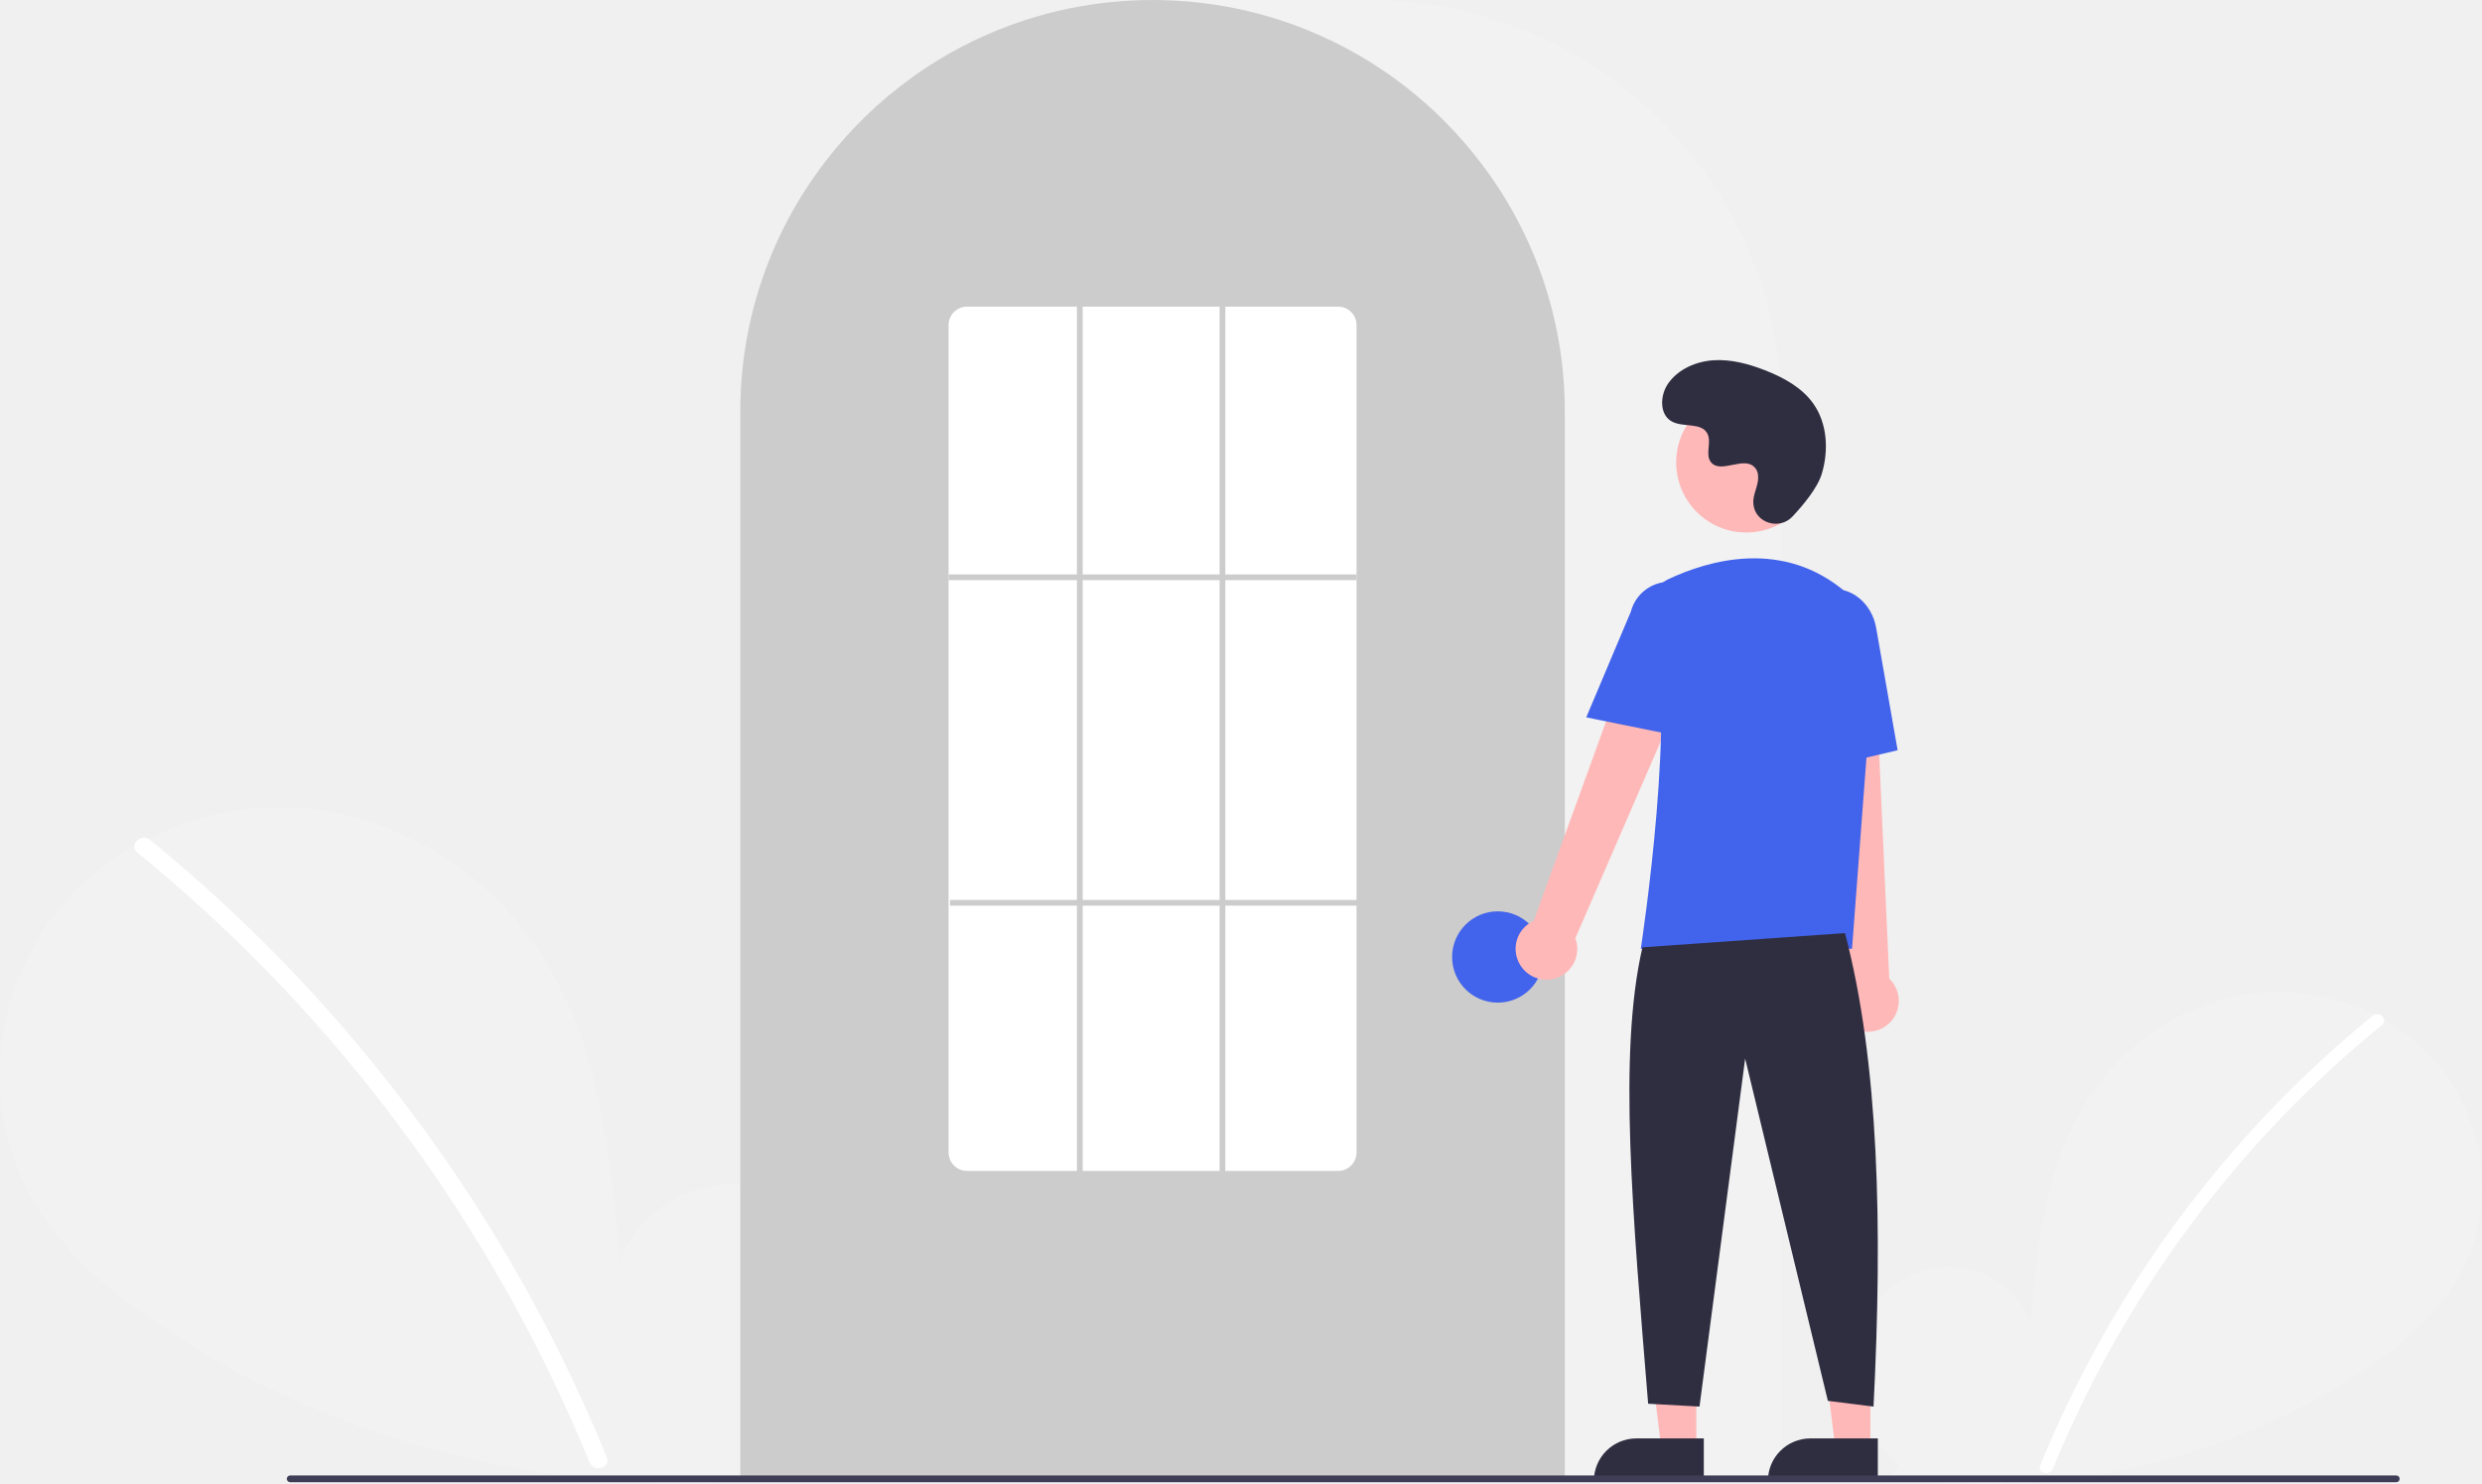
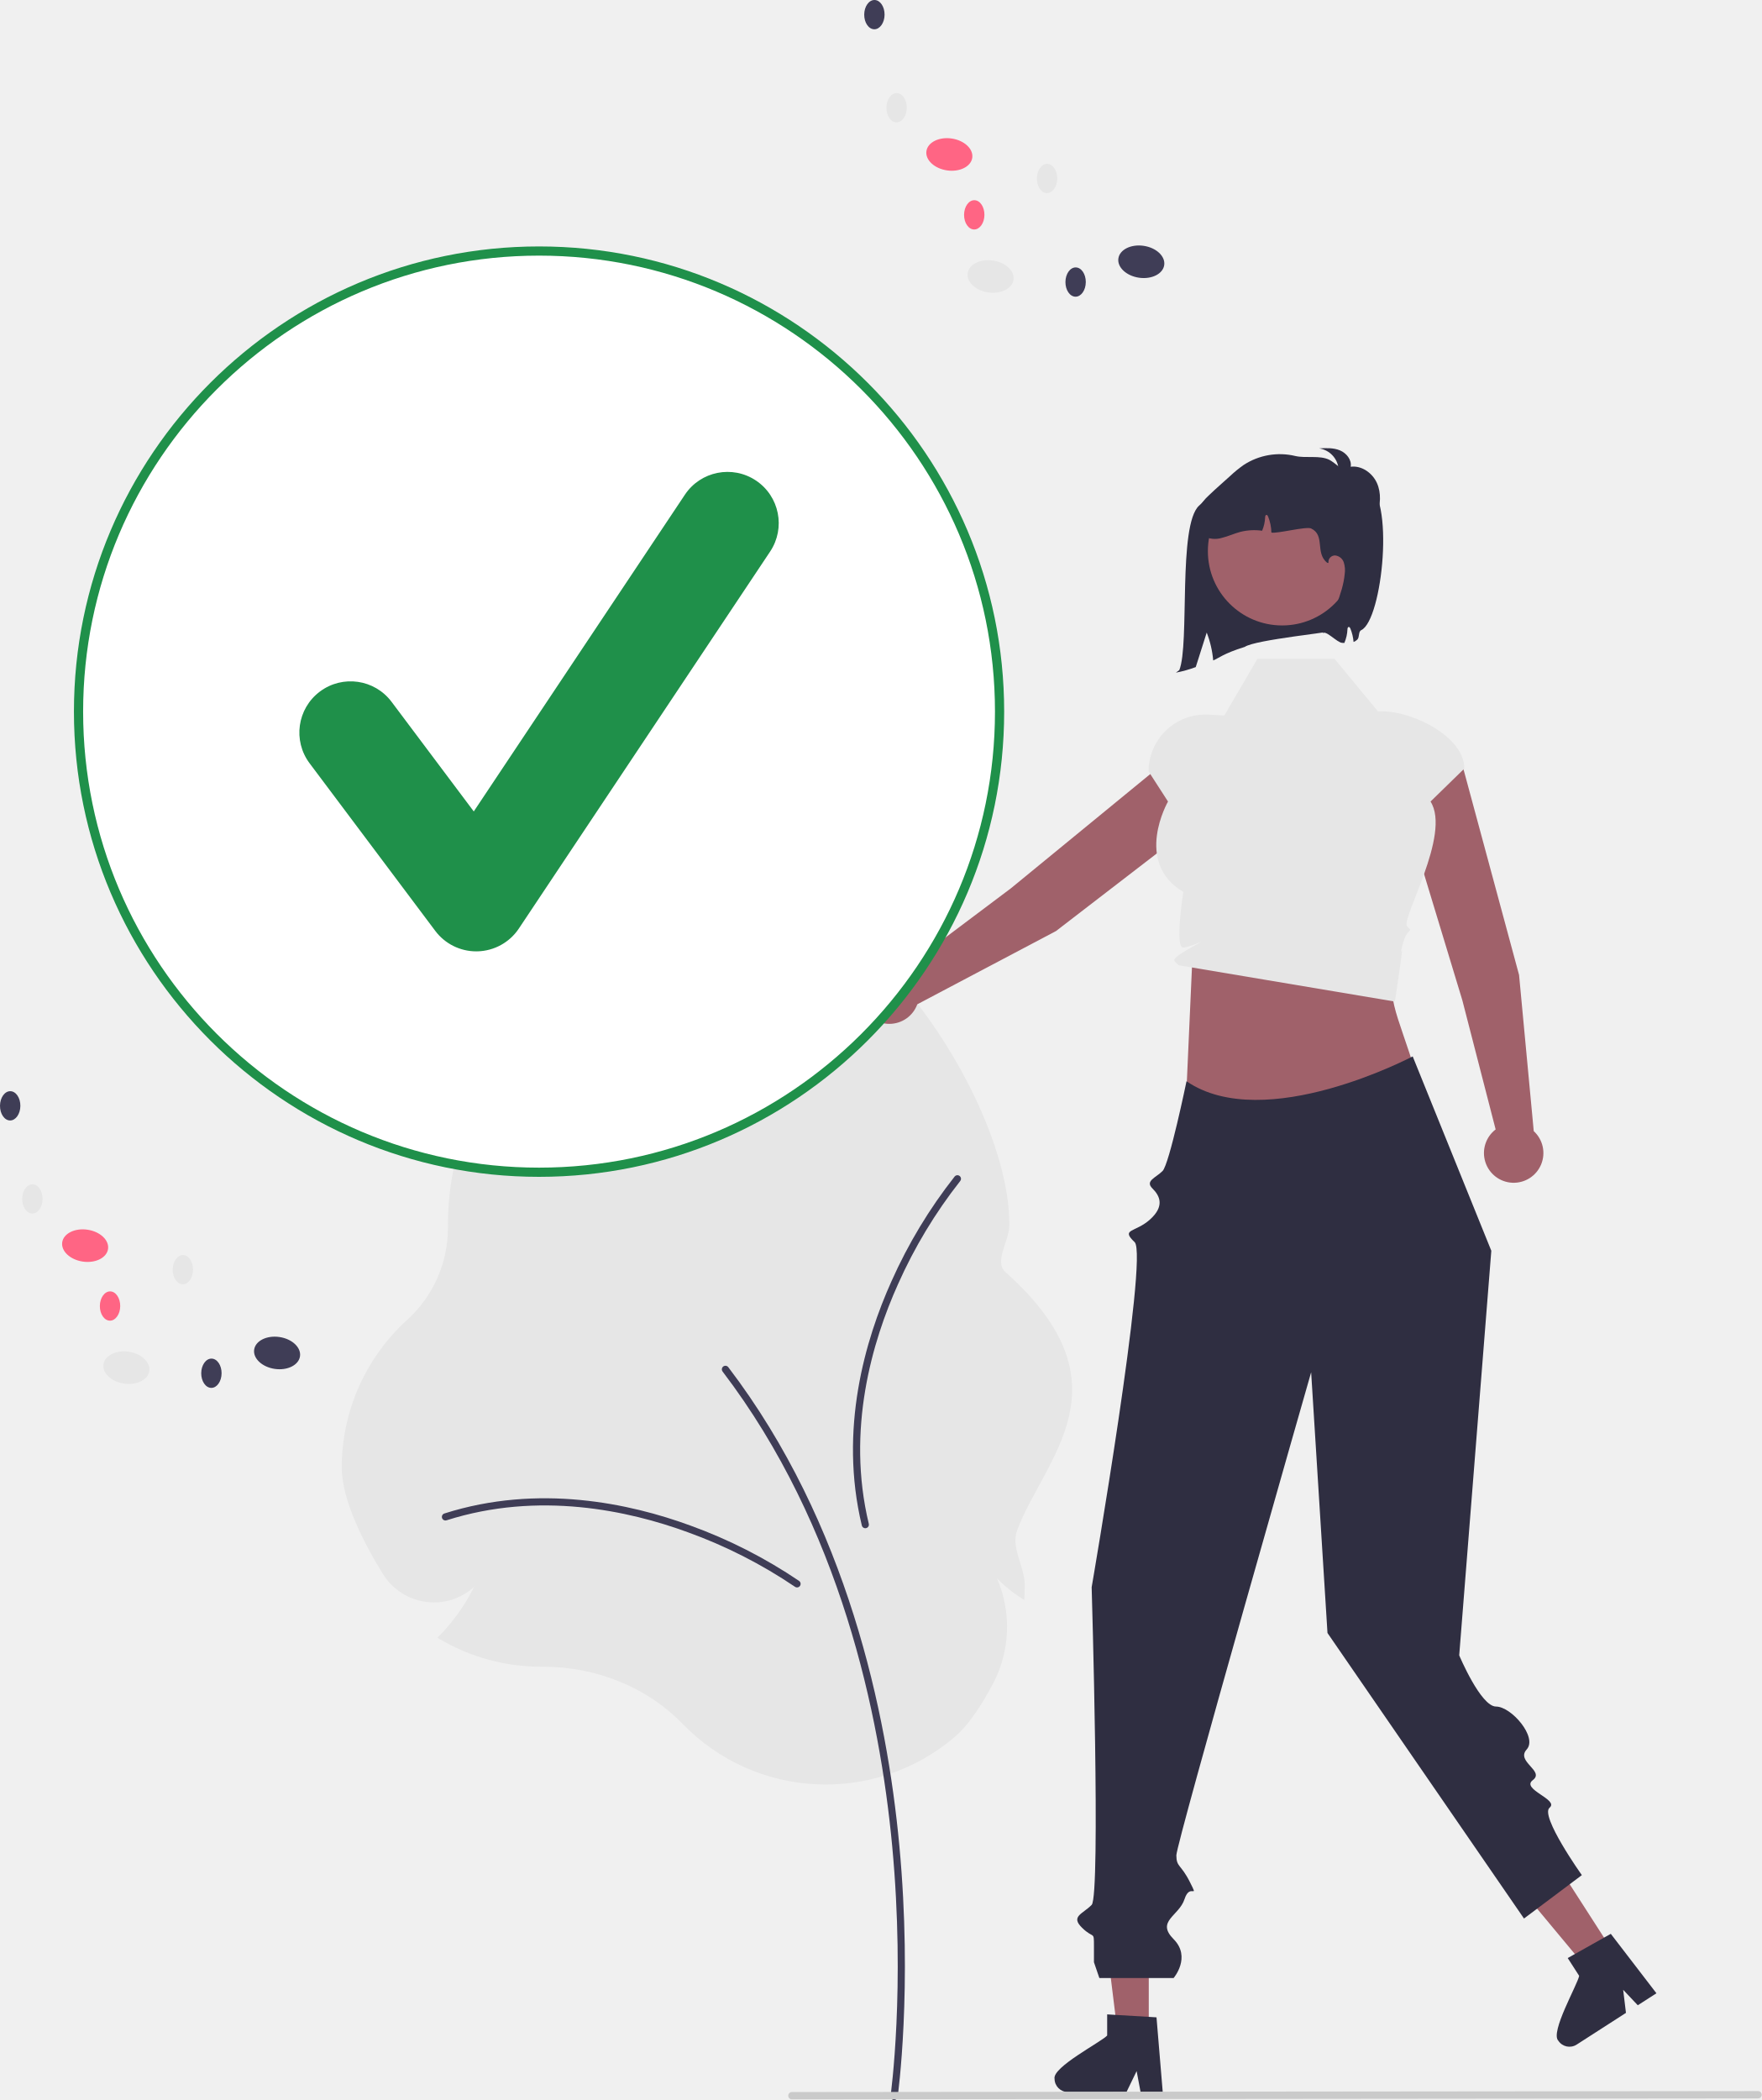
- <svg xmlns="http://www.w3.org/2000/svg" data-name="Layer 1" width="870" height="520.139" viewBox="0 0 870 520.139">
-   <path d="M831.092,704.187c-11.138-9.412-17.904-24.28-16.13-38.754s12.764-27.78,27.018-30.854,30.504,5.435,34.834,19.359c2.383-26.846,5.129-54.818,19.402-77.68,12.924-20.701,35.309-35.514,59.569-38.164s49.803,7.359,64.933,26.507,18.835,46.985,8.238,68.969c-7.806,16.195-22.188,28.247-37.257,38.052a240.452,240.452,0,0,1-164.454,35.977Z" transform="translate(-165 -189.9307)" fill="#f2f2f2" />
-   <path d="M996.728,546.01a393.414,393.414,0,0,0-54.826,54.442,394.561,394.561,0,0,0-61.752,103.194c-1.112,2.725,3.313,3.911,4.412,1.216A392.342,392.342,0,0,1,999.963,549.245c2.284-1.86-.97-5.08-3.236-3.236Z" transform="translate(-165 -189.9307)" fill="#fff" />
-   <path d="M445.067,701.63c15.299-12.927,24.591-33.348,22.154-53.228s-17.531-38.156-37.11-42.377-41.897,7.464-47.844,26.59c-3.273-36.873-7.044-75.292-26.648-106.693-17.751-28.433-48.497-48.778-81.818-52.418s-68.404,10.107-89.185,36.407-25.869,64.535-11.315,94.729c10.722,22.243,30.475,38.797,51.172,52.264,66.03,42.965,147.939,60.884,225.877,49.415" transform="translate(-165 -189.9307)" fill="#f2f2f2" />
-   <path d="M217.567,484.373a540.355,540.355,0,0,1,75.304,74.777A548.076,548.076,0,0,1,352.257,647.04a545.835,545.835,0,0,1,25.43,53.846c1.527,3.743-4.55,5.372-6.06,1.671a536.36,536.36,0,0,0-49.009-92.727A539.734,539.734,0,0,0,256.889,528.632a538.441,538.441,0,0,0-43.766-39.815c-3.138-2.555,1.332-6.978,4.444-4.444Z" transform="translate(-165 -189.9307)" fill="#fff" />
-   <path d="M789.5,708.931h-365v-374.5c0-79.678,64.822-144.5,144.5-144.5h76c79.677,0,144.5,64.822,144.5,144.5Z" transform="translate(-165 -189.9307)" fill="#f2f2f2" />
-   <path d="M713.5,708.931h-289v-374.5a143.382,143.382,0,0,1,27.596-84.944c.664-.905,1.326-1.798,2.009-2.681a144.466,144.466,0,0,1,30.754-29.851c.66-.48,1.322-.952,1.994-1.423a144.16,144.16,0,0,1,31.472-16.459c.661-.25,1.334-.501,2.007-.742a144.02,144.02,0,0,1,31.108-7.336c.658-.09,1.333-.16,2.008-.23a146.288,146.288,0,0,1,31.105,0c.673.07,1.349.141,2.014.231a143.995,143.995,0,0,1,31.1,7.335c.673.241,1.346.492,2.009.743a143.799,143.799,0,0,1,31.106,16.216c.672.461,1.344.933,2.006,1.405a145.987,145.987,0,0,1,18.384,15.564,144.305,144.305,0,0,1,12.724,14.551c.681.88,1.343,1.773,2.005,2.677A143.382,143.382,0,0,1,713.5,334.431Z" transform="translate(-165 -189.9307)" fill="#ccc" />
-   <circle cx="525" cy="335.5" r="16" fill="#4263eb" />
-   <polygon points="594.599 507.783 582.339 507.783 576.506 460.495 594.601 460.496 594.599 507.783" fill="#ffb8b8" />
-   <path d="M573.582,504.28h23.644a0,0,0,0,1,0,0v14.887a0,0,0,0,1,0,0H558.695a0,0,0,0,1,0,0v0a14.887,14.887,0,0,1,14.887-14.887Z" fill="#2f2e41" />
-   <polygon points="655.599 507.783 643.339 507.783 637.506 460.495 655.601 460.496 655.599 507.783" fill="#ffb8b8" />
-   <path d="M634.582,504.28h23.644a0,0,0,0,1,0,0v14.887a0,0,0,0,1,0,0H619.695a0,0,0,0,1,0,0v0a14.887,14.887,0,0,1,14.887-14.887Z" fill="#2f2e41" />
-   <path d="M698.098,528.6a10.743,10.743,0,0,1,4.511-15.843l41.676-114.867L764.791,409.082,717.206,518.853a10.801,10.801,0,0,1-19.109,9.748Z" transform="translate(-165 -189.9307)" fill="#ffb8b8" />
-   <path d="M814.336,550.184a10.743,10.743,0,0,1-2.893-16.217L798.533,412.458l23.338,1.066L827.236,533.045a10.801,10.801,0,0,1-12.9,17.139Z" transform="translate(-165 -189.9307)" fill="#ffb8b8" />
-   <circle cx="612.106" cy="162.123" r="24.561" fill="#ffb8b8" />
-   <path d="M814.18,522.549H740.133l.089-.576c.133-.861,13.197-86.439,3.562-114.436a11.813,11.813,0,0,1,6.069-14.584h0c13.772-6.485,40.208-14.471,62.52,4.909a28.234,28.234,0,0,1,9.459,23.396Z" transform="translate(-165 -189.9307)" fill="#4263eb" />
-   <path d="M754.354,448.181,721.018,441.418l15.626-37.03a13.997,13.997,0,0,1,27.106,6.998Z" transform="translate(-165 -189.9307)" fill="#4263eb" />
-   <path d="M797.05,460.739l-2.004-45.941c-1.52-8.636,3.424-16.8,11.027-18.135,7.605-1.33,15.032,4.66,16.558,13.36l7.533,42.928Z" transform="translate(-165 -189.9307)" fill="#4263eb" />
-   <path d="M811.716,517.049c11.915,45.377,13.214,103.069,10,166l-16-2-29-120-16,122-18-1c-5.377-66.03-10.613-122.715-2-160Z" transform="translate(-165 -189.9307)" fill="#2f2e41" />
-   <path d="M793.289,371.035c-4.582,4.881-13.091,2.261-13.688-4.407a8.055,8.055,0,0,1,.01-1.556c.308-2.954,2.015-5.635,1.606-8.754a4.59,4.59,0,0,0-.84-2.149c-3.651-4.889-12.222,2.187-15.668-2.239-2.113-2.714.371-6.987-1.251-10.021-2.14-4.004-8.479-2.029-12.454-4.221-4.423-2.439-4.158-9.225-1.247-13.353,3.551-5.034,9.776-7.72,15.923-8.107s12.253,1.275,17.992,3.511c6.521,2.541,12.988,6.054,17.001,11.788,4.88,6.973,5.35,16.348,2.909,24.502C802.098,360.99,797.031,367.049,793.289,371.035Z" transform="translate(-165 -189.9307)" fill="#2f2e41" />
-   <path d="M1004.982,709.574h-738.294a1.191,1.191,0,0,1,0-2.381h738.294a1.191,1.191,0,0,1,0,2.381Z" transform="translate(-165 -189.9307)" fill="#3f3d56" />
-   <path d="M634,600.431H504a6.465,6.465,0,0,1-6.5-6.415V303.846a6.465,6.465,0,0,1,6.5-6.415H634a6.465,6.465,0,0,1,6.5,6.415V594.015A6.465,6.465,0,0,1,634,600.431Z" transform="translate(-165 -189.9307)" fill="#fff" />
-   <rect x="332.5" y="201.39" width="143" height="2" fill="#ccc" />
-   <rect x="333" y="315.5" width="143" height="2" fill="#ccc" />
-   <rect x="377.5" y="107.5" width="2" height="304" fill="#ccc" />
-   <rect x="427.5" y="107.5" width="2" height="304" fill="#ccc" />
+ <svg xmlns="http://www.w3.org/2000/svg" data-name="Layer 1" width="574.903" height="685.123" viewBox="0 0 574.903 685.123">
+   <path d="M535.214,669.761C523.774,657.964,507.197,651.198,489.732,651.198l-.674.002a64.944,64.944,0,0,1-32.739-8.841l-1.034-.603.833-.858a63.301,63.301,0,0,0,11.163-15.805,19.141,19.141,0,0,1-15.448,4.99,19.6,19.6,0,0,1-14.389-9.216c-6.104-9.904-13.38-23.957-13.38-34.662a65.142,65.142,0,0,1,21.252-48.069,40.565,40.565,0,0,0,13.4-30.246l-.003-.811a92.001,92.001,0,0,1,2.731-22.263l.184-.735.757.026a62.195,62.195,0,0,0,14.543-1.218,49.089,49.089,0,0,1-13.043-3.469l-.814-.329.276-.834c19.04-11.789,62.02-5.684,86.966-62.76,20.228-46.281,91.6,41.084,91.6,91.583,0,5.153-5.1,11.962-1.282,15.368,41.267,36.816,12.793,60.458,3.816,84.246-2.13,5.644,2.488,11.84,2.488,17.947,0,1.036-.026,2.106-.079,3.179l-.079,1.65-1.376-.916a45.575,45.575,0,0,1-7.526-6.173,39.718,39.718,0,0,1-1.26,34.289c-4.325,8.162-8.509,14.006-12.435,17.367a64.93,64.93,0,0,1-88.969-4.275Z" transform="translate(-312.5483 -107.4383)" fill="#e6e6e6" />
+   <path d="M604.304,792.562a1.169,1.169,0,0,0,1.156-1.004c.05-.349,4.914-35.429.545-82.053-4.034-43.058-16.99-105.076-55.801-156.011a1.169,1.169,0,1,0-1.859,1.417c38.475,50.495,51.327,112.058,55.333,154.812,4.343,46.352-.483,81.159-.532,81.505a1.17,1.17,0,0,0,1.159,1.334Z" transform="translate(-312.5483 -107.4383)" fill="#3f3d56" />
+   <path d="M572.632,625.34a1.169,1.169,0,0,0,.688-2.114,161.099,161.099,0,0,0-35.565-18.104c-19.622-7.184-49.46-13.696-80.177-3.92a1.169,1.169,0,1,0,.709,2.227c30.088-9.575,59.385-3.171,78.664,3.888a158.452,158.452,0,0,1,34.994,17.8A1.164,1.164,0,0,0,572.632,625.34Z" transform="translate(-312.5483 -107.4383)" fill="#3f3d56" />
+   <path d="M626.129,492.1a1.169,1.169,0,0,0-2.059-.839,161.099,161.099,0,0,0-20.619,34.169c-8.578,19.053-17.222,48.345-9.684,79.687a1.169,1.169,0,1,0,2.273-.547c-7.384-30.7,1.114-59.459,9.543-78.18a158.452,158.452,0,0,1,20.274-33.622A1.164,1.164,0,0,0,626.129,492.1Z" transform="translate(-312.5483 -107.4383)" fill="#3f3d56" />
+   <path d="M851.583,791.324H758.534l-.4-.726c-1.19-2.158-2.338-4.444-3.412-6.793-9.585-20.519-13.636-43.988-17.21-64.693L734.821,703.505a9.636,9.636,0,0,1,15.169-9.427q21.211,15.435,42.439,30.839c5.358,3.899,11.478,8.411,17.339,13.288.565-2.746,1.157-5.501,1.748-8.217a9.643,9.643,0,0,1,17.61-3.045l10.887,17.491c7.94,12.773,14.949,25.36,13.521,38.936a2.122,2.122,0,0,1-.037.493,30.693,30.693,0,0,1-1.58,6.536Z" transform="translate(-312.5483 -107.4383)" fill="#f0f0f0" />
+   <path d="M808.232,425.513l-17.958-66.467a11.113,11.113,0,0,0-13.48-7.834l0,0a11.113,11.113,0,0,0-7.843,14.092l20.77,68.471,10.867,42.138a9.698,9.698,0,1,0,12.434.555Z" transform="translate(-312.5483 -107.4383)" fill="#a0616a" />
+   <path d="M657.122,411.198l54.563-41.991a11.113,11.113,0,0,0,2.089-15.451l0,0a11.113,11.113,0,0,0-16.02-1.863L642.414,397.249l-34.788,26.143a9.698,9.698,0,1,0,4.238,11.702Z" transform="translate(-312.5483 -107.4383)" fill="#a0616a" />
+   <path d="M701.593,420.851l-2.405,53.714,75.516-16.413c-6.428-21.584-10.798-25.265-5.968-40.286Z" transform="translate(-312.5483 -107.4383)" fill="#a0616a" />
+   <path d="M748.026,322.378H722.863l-10.806,18.491-5.149-.284a18.55,18.55,0,0,0-19.573,18.522v0l6.344,9.833s-11.346,19.773,4.998,29.501c0,0-2.915,18.328,0,18.131s9.629-3.927,2.915-.197-6.213,4.231-5.345,5.1l.869.869L767.717,434.198s2.065-13.686,2.288-16.128-1.27,3.527.223-2.441,3.73-3.73,1.492-5.968,14.501-29.966,7.624-40.721l11.027-10.755v0c0-10.317-16.57-18.68-26.887-18.68h-1.322Z" transform="translate(-312.5483 -107.4383)" fill="#e6e6e6" />
+   <polygon points="374.852 663.178 364.667 663.178 359.822 623.895 374.853 623.896 374.852 663.178" fill="#a0616a" />
+   <path d="M656.661,785.643a4.332,4.332,0,0,0,4.304,4.313H680.137l.594-1.231,2.712-5.596,1.05,5.596.232,1.231h7.231l-.103-1.24-1.928-23.123-2.522-.155-10.899-.646-2.677-.164v6.904C671.795,773.694,655.852,781.864,656.661,785.643Z" transform="translate(-312.5483 -107.4383)" fill="#2f2e41" />
+   <polygon points="526.21 636.502 517.645 642.012 492.317 611.596 504.959 603.465 526.21 636.502" fill="#a0616a" />
+   <path d="M821.037,773.209a4.332,4.332,0,0,0,5.953,1.298l16.124-10.372-.166-1.357-.747-6.173,3.911,4.138.862.91,6.082-3.912-.758-.987-14.132-18.403-2.205,1.234-9.515,5.354-2.34,1.311,3.735,5.806C827.3,754.971,818.312,770.468,821.037,773.209Z" transform="translate(-312.5483 -107.4383)" fill="#2f2e41" />
+   <path d="M886.267,792.042l-315.358.307a1.191,1.191,0,0,1,0-2.381l315.358-.307a1.191,1.191,0,0,1,0,2.381Z" transform="translate(-312.5483 -107.4383)" fill="#cacaca" />
+   <path d="M773.52,452.085s-48.271,25.533-73.803,8.113c0,0-5.585,27.05-7.823,29.288s-5.804,3.213-3.275,5.71,3.937,5.868-.87,10.151-9.6,2.924-4.966,7.333-14.016,112.584-14.016,112.584,2.984,100.598,0,103.64-6.973,3.724-3.113,7.486,3.859.844,3.859,6.034v5.189l1.766,5.158H695.502s5.846-6.791,0-12.688,1.779-7.512,3.562-13.046,4.767.434,1.783-5.534-4.417-4.833-4.447-8.758,43.986-157.607,43.986-157.607l5.331,85.061,64.125,93.156,18.875-14.156s-13.742-19.345-10.529-22.005-9.471-5.995-5.471-8.995-5.629-6.023-2-10-5-14-10-14-12.017-16.708-12.017-16.708l10.475-131.992Z" transform="translate(-312.5483 -107.4383)" fill="#2f2e41" />
+   <path d="M722.357,268.084c-.341.449-3.063.207-6.336-.271-6.471-.945-7.353.178-12.191,4.578-7.008,6.374-3.023,45.253-6.467,53.677l-1.113.82a40.018,40.018,0,0,0,6.479-1.813c1.189-3.752,2.381-7.515,3.581-11.264a32.988,32.988,0,0,1,2.115,9.097c1.666-.657,3.322-2.263,10.282-4.416,3.505-2.378,28.862-4.768,32.121-5.814C759.104,284.528,745.772,273.145,722.357,268.084Z" transform="translate(-312.5483 -107.4383)" fill="#2f2e41" />
+   <circle cx="418.37" cy="179.82" r="24.231" fill="#a0616a" />
+   <path d="M746.174,265.948a10.824,10.824,0,0,1-3.873-1.358,3.682,3.682,0,0,1-1.763-3.485c.299-1.722,2.245-2.75,3.989-2.645a10.85,10.85,0,0,1,4.808,1.946,7.453,7.453,0,0,0-6.349-6.679c2.294-.124,4.679-.233,6.8.65s3.889,3.067,3.506,5.332c3.566-.459,7.083,2.025,8.556,5.306s1.18,7.133.004,10.531a3.719,3.719,0,0,1-1.864,2.464c-1.2.456-2.492-.308-3.532-1.061a84.448,84.448,0,0,1-14.729-13.603" transform="translate(-312.5483 -107.4383)" fill="#2f2e41" />
+   <path d="M756.739,313.02c-1.027.484-.492,2.283-1.291,3.089a3.281,3.281,0,0,1-1.224.761,14.726,14.726,0,0,0-1.037-4.372c-.104-.254-.276-.537-.545-.515-.313.037-.395.448-.403.753a12.641,12.641,0,0,1-.992,4.409c-.007.015-.015.037-.022.052-.231-.007-.47-.015-.694-.022-1.731-.067-5.565-4.513-6.416-3.006,2.999-5.319,6.655-13.317,7.214-19.397a8.603,8.603,0,0,0-.276-3.805,3.362,3.362,0,0,0-2.798-2.313,2.141,2.141,0,0,0-2.216,2.447l-.433-.06c-4.014-3.268-.552-8.945-5.222-11.19-1.582-.761-11.265,1.783-12.973,1.335a14.705,14.705,0,0,0-1.082-5.245c-.104-.254-.276-.537-.545-.515-.313.037-.395.448-.403.753a12.641,12.641,0,0,1-.992,4.409,18.479,18.479,0,0,0-7.095.373c-2.044.537-3.984,1.462-6.035,1.955a7.803,7.803,0,0,1-6.132-.671c-2.604-1.746-3.059-5.61-1.761-8.46a16.662,16.662,0,0,1,3.745-4.834c1.171-1.134,2.387-2.223,3.603-3.312q1.634-1.466,3.268-2.932a39.838,39.838,0,0,1,4.372-3.566A21.57,21.57,0,0,1,735.194,256.202c3.432.821,8.02-.336,11.161,1.268,1.641.843,5.274,4.073,6.714,5.222,3.685,2.932,1.191.543,5.222,2.238C767.903,268.973,763.652,309.765,756.739,313.02Z" transform="translate(-312.5483 -107.4383)" fill="#2f2e41" />
+   <circle cx="175.897" cy="232.17" r="150.273" fill="#fff" />
+   <path d="M488.445,491.381c-83.688,0-151.772-68.085-151.772-151.772s68.085-151.772,151.772-151.772,151.772,68.085,151.772,151.772S572.132,491.381,488.445,491.381Zm0-300.545c-82.033,0-148.772,66.739-148.772,148.772S406.412,488.381,488.445,488.381,637.217,421.641,637.217,339.608,570.478,190.836,488.445,190.836Z" transform="translate(-312.5483 -107.4383)" fill="#1f904a" />
+   <path d="M467.945,417.818a16.711,16.711,0,0,1-13.371-6.688L413.577,356.467A16.715,16.715,0,1,1,440.322,336.41l26.821,35.759,68.887-103.33a16.716,16.716,0,0,1,27.817,18.545L481.855,410.374a16.723,16.723,0,0,1-13.445,7.439C468.255,417.816,468.1,417.818,467.945,417.818Z" transform="translate(-312.5483 -107.4383)" fill="#1f904a" />
+   <ellipse cx="635.792" cy="197.637" rx="5.257" ry="7.557" transform="translate(36.12401 690.9097) rotate(-81.72174)" fill="#e6e6e6" />
+   <ellipse cx="684.963" cy="192.839" rx="5.257" ry="7.557" transform="matrix(0.14398, -0.98958, 0.98958, 0.14398, 82.96384, 735.4616)" fill="#3f3d56" />
+   <ellipse cx="622.327" cy="157.829" rx="5.257" ry="7.557" transform="matrix(0.14398, -0.98958, 0.98958, 0.14398, 63.99142, 643.5088)" fill="#ff6584" />
+   <ellipse cx="605.116" cy="142.586" rx="4.776" ry="3.322" transform="translate(145.411 639.1683) rotate(-89.56675)" fill="#e6e6e6" />
+   <ellipse cx="597.871" cy="112.214" rx="4.776" ry="3.322" transform="translate(168.5908 601.7809) rotate(-89.56675)" fill="#3f3d56" />
+   <ellipse cx="654.216" cy="165.666" rx="4.776" ry="3.322" transform="translate(171.0595 711.1721) rotate(-89.56675)" fill="#e6e6e6" />
+   <ellipse cx="630.454" cy="177.53" rx="4.776" ry="3.322" transform="translate(135.6137 699.1853) rotate(-89.56675)" fill="#ff6584" />
+   <ellipse cx="663.531" cy="199.458" rx="4.776" ry="3.322" transform="translate(146.5138 754.0236) rotate(-89.56675)" fill="#3f3d56" />
+   <ellipse cx="353.792" cy="553.637" rx="5.257" ry="7.557" transform="translate(-557.5641 716.5909) rotate(-81.72174)" fill="#e6e6e6" />
+   <ellipse cx="402.963" cy="548.839" rx="5.257" ry="7.557" transform="translate(-510.7243 761.1428) rotate(-81.72174)" fill="#3f3d56" />
+   <ellipse cx="340.327" cy="513.829" rx="5.257" ry="7.557" transform="translate(-529.6967 669.19) rotate(-81.72174)" fill="#ff6584" />
+   <ellipse cx="323.116" cy="498.586" rx="4.776" ry="3.322" transform="translate(-490.4465 710.4845) rotate(-89.56675)" fill="#e6e6e6" />
+   <ellipse cx="315.871" cy="468.214" rx="4.776" ry="3.322" transform="translate(-467.2667 673.097) rotate(-89.56675)" fill="#3f3d56" />
+   <ellipse cx="372.216" cy="521.666" rx="4.776" ry="3.322" transform="translate(-464.798 782.4883) rotate(-89.56675)" fill="#e6e6e6" />
+   <ellipse cx="348.454" cy="533.53" rx="4.776" ry="3.322" transform="translate(-500.2437 770.5014) rotate(-89.56675)" fill="#ff6584" />
+   <ellipse cx="381.531" cy="555.458" rx="4.776" ry="3.322" transform="translate(-489.3437 825.3397) rotate(-89.56675)" fill="#3f3d56" />
</svg>
